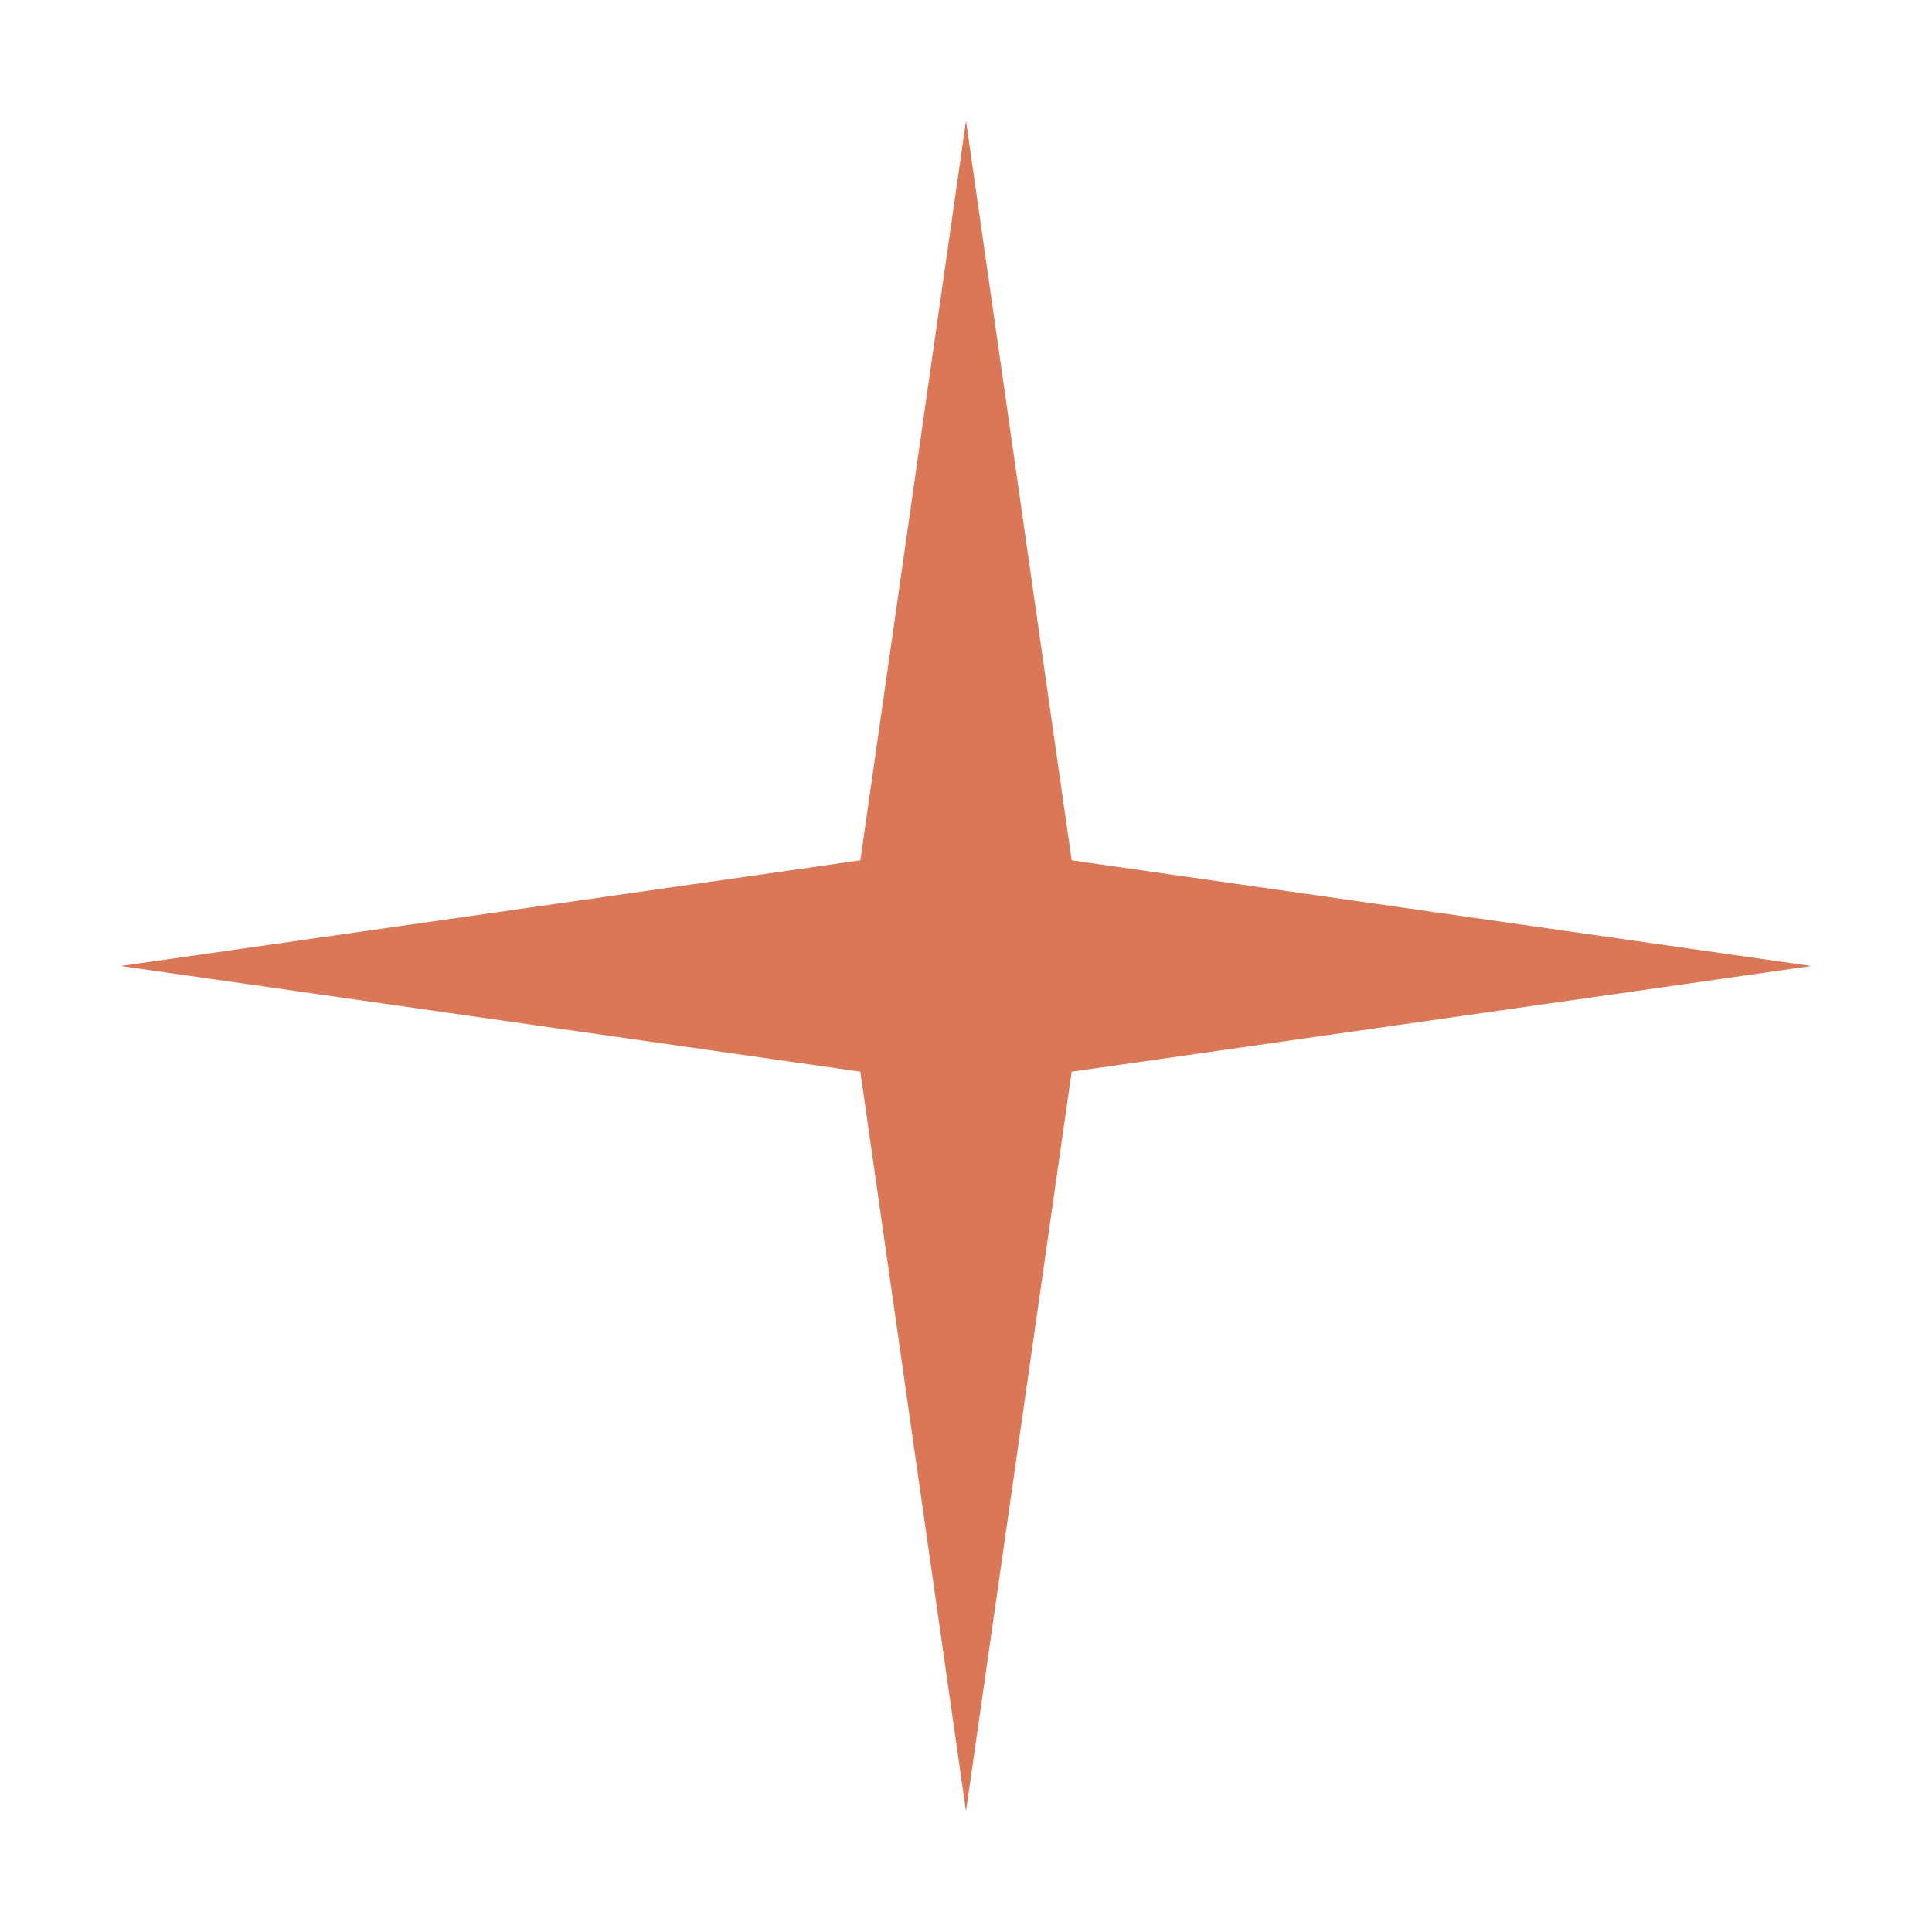
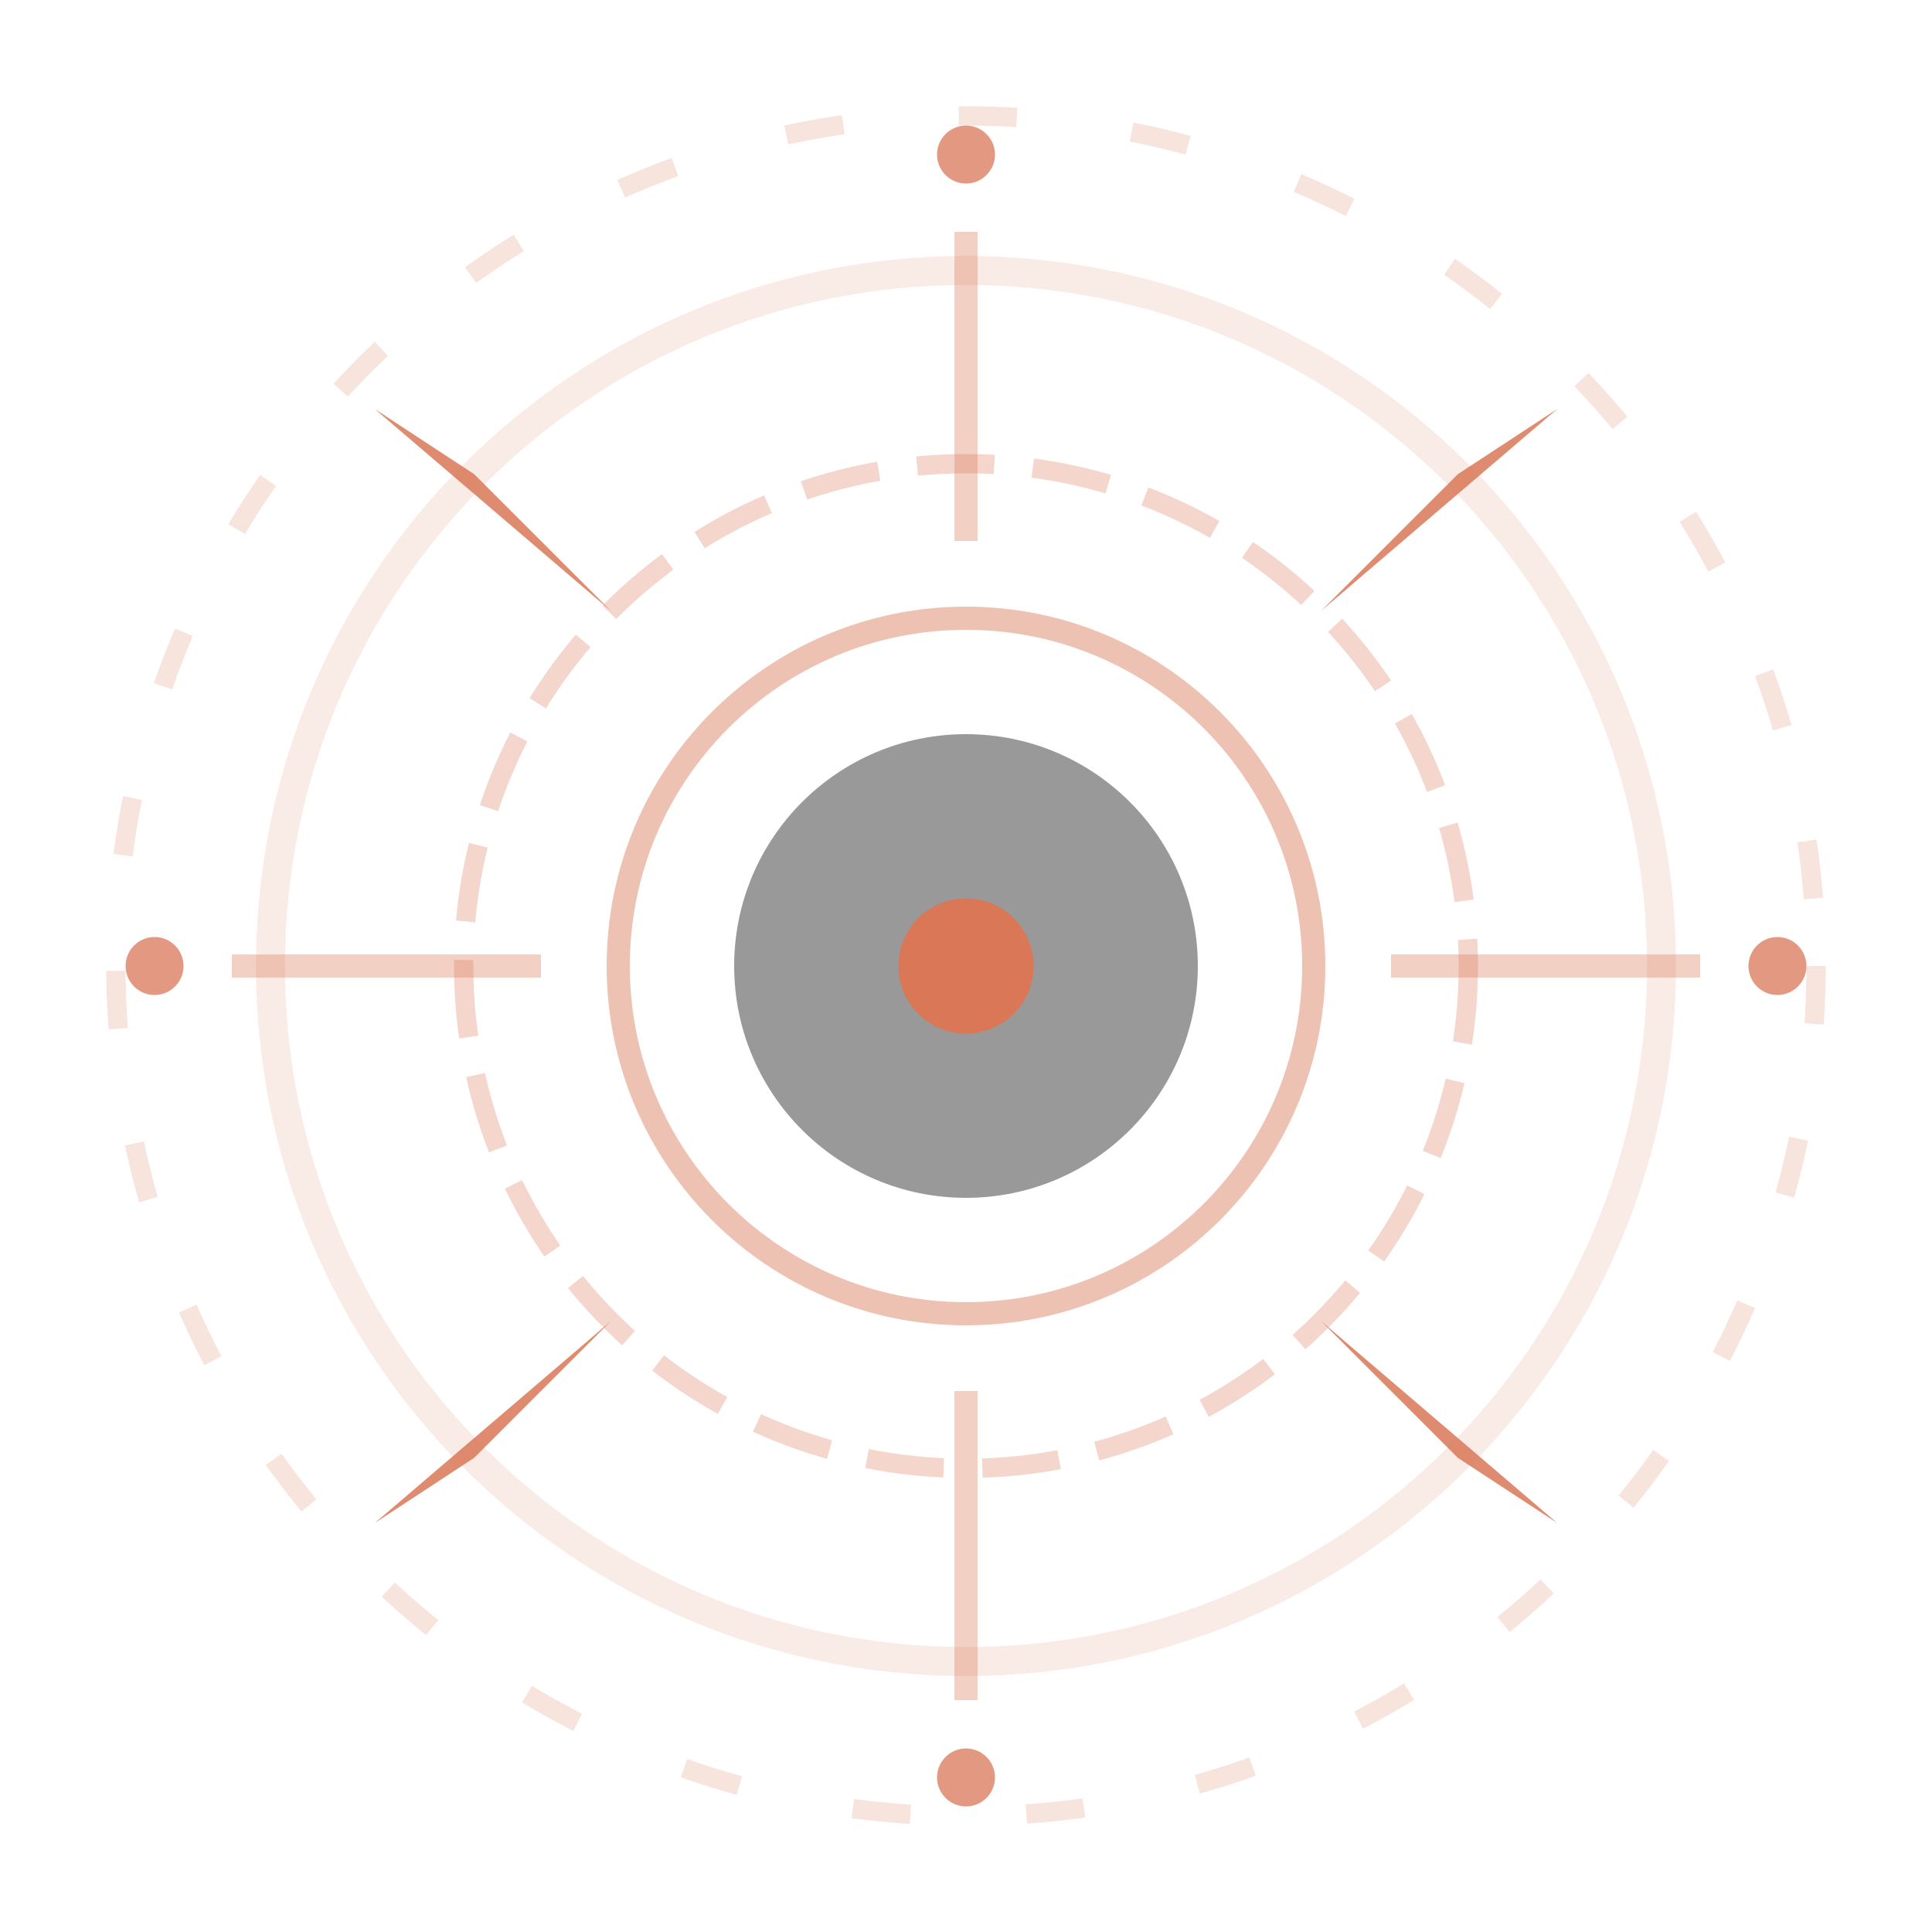
- <svg xmlns="http://www.w3.org/2000/svg" viewBox="0 0 64 64" fill="none">
-   <path d="M32 4 L35.5 28.5 L60 32 L35.5 35.5 L32 60 L28.5 35.5 L4 32 L28.5 28.5 Z" fill="#D97757" />
-   <circle cx="32" cy="32" r="3.5" fill="#D97757" />
+ <svg xmlns="http://www.w3.org/2000/svg" viewBox="0 0 100 100" fill="none">
+   <defs>
+     <radialGradient id="hubGlow" cx="50%" cy="50%" r="50%">
+       <stop offset="0%" stopColor="#D97757" stopOpacity="1" />
+       <stop offset="50%" stopColor="#D97757" stopOpacity="0.75" />
+       <stop offset="100%" stopColor="#D97757" stopOpacity="0" />
+     </radialGradient>
+   </defs>
+   <g stroke="#D97757" stroke-width="1.2" opacity="0.35">
+     <line x1="50" y1="12" x2="50" y2="28" />
+     <line x1="50" y1="72" x2="50" y2="88" />
+     <line x1="12" y1="50" x2="28" y2="50" />
+     <line x1="72" y1="50" x2="88" y2="50" />
+   </g>
+   <circle cx="50" cy="50" r="44" stroke="#D97757" stroke-width="1" stroke-dasharray="3 6" opacity="0.2" />
+   <circle cx="50" cy="50" r="36" stroke="#D97757" stroke-width="1.5" opacity="0.15" />
+   <circle cx="50" cy="50" r="26" stroke="#D97757" stroke-width="1" stroke-dasharray="4 2" opacity="0.3" />
+   <circle cx="50" cy="50" r="18" stroke="#D97757" stroke-width="1.2" opacity="0.45" />
+   <g fill="#D97757">
+     <polygon points="68.00,50.00 86.00,50.00 92.00,50.00 76.00,50.00" opacity="0.85" />
+     <polygon points="62.73,62.73 75.46,75.46 80.60,78.83 68.38,68.38" opacity="0.85" />
+     <polygon points="50.00,68.00 50.00,86.00 50.00,92.00 50.00,76.00" opacity="0.85" />
+     <polygon points="37.27,62.73 24.54,75.46 19.40,78.83 31.62,68.38" opacity="0.85" />
+     <polygon points="32.00,50.00 14.00,50.00 8.00,50.00 24.00,50.00" opacity="0.85" />
+     <polygon points="37.27,37.27 24.54,24.54 19.40,21.17 31.62,31.62" opacity="0.85" />
+     <polygon points="50.00,32.00 50.00,14.00 50.00,8.00 50.00,24.00" opacity="0.85" />
+     <polygon points="62.73,37.27 75.46,24.54 80.60,21.17 68.38,31.62" opacity="0.85" />
+   </g>
+   <g fill="#D97757" opacity="0.75">
+     <circle cx="50" cy="8" r="1.5" />
+     <circle cx="92" cy="50" r="1.5" />
+     <circle cx="50" cy="92" r="1.5" />
+     <circle cx="8" cy="50" r="1.5" />
+   </g>
+   <circle cx="50" cy="50" r="12" fill="url(#hubGlow)" opacity="0.4" />
+   <g stroke="#D97757" stroke-width="1.2" opacity="0.8">
+     <line x1="59.00,50.00" y1="59.00,50.00" x2="56.36,56.36" y2="56.36,56.36" />
+     <line x1="56.36,56.36" y1="56.36,56.36" x2="50.00,59.00" y2="50.00,59.00" />
+     <line x1="50.00,59.00" y1="50.00,59.00" x2="43.64,56.36" y2="43.64,56.36" />
+     <line x1="43.64,56.36" y1="43.64,56.36" x2="41.00,50.00" y2="41.00,50.00" />
+     <line x1="41.00,50.00" y1="41.00,50.00" x2="43.64,43.64" y2="43.64,43.64" />
+     <line x1="43.64,43.64" y1="43.64,43.64" x2="50.00,41.00" y2="50.00,41.00" />
+     <line x1="50.00,41.00" y1="50.00,41.00" x2="56.36,43.64" y2="56.36,43.64" />
+     <line x1="56.36,43.64" y1="56.36,43.64" x2="59.00,50.00" y2="59.00,50.00" />
+   </g>
+   <circle cx="50" cy="50" r="3.5" fill="#D97757" />
</svg>
